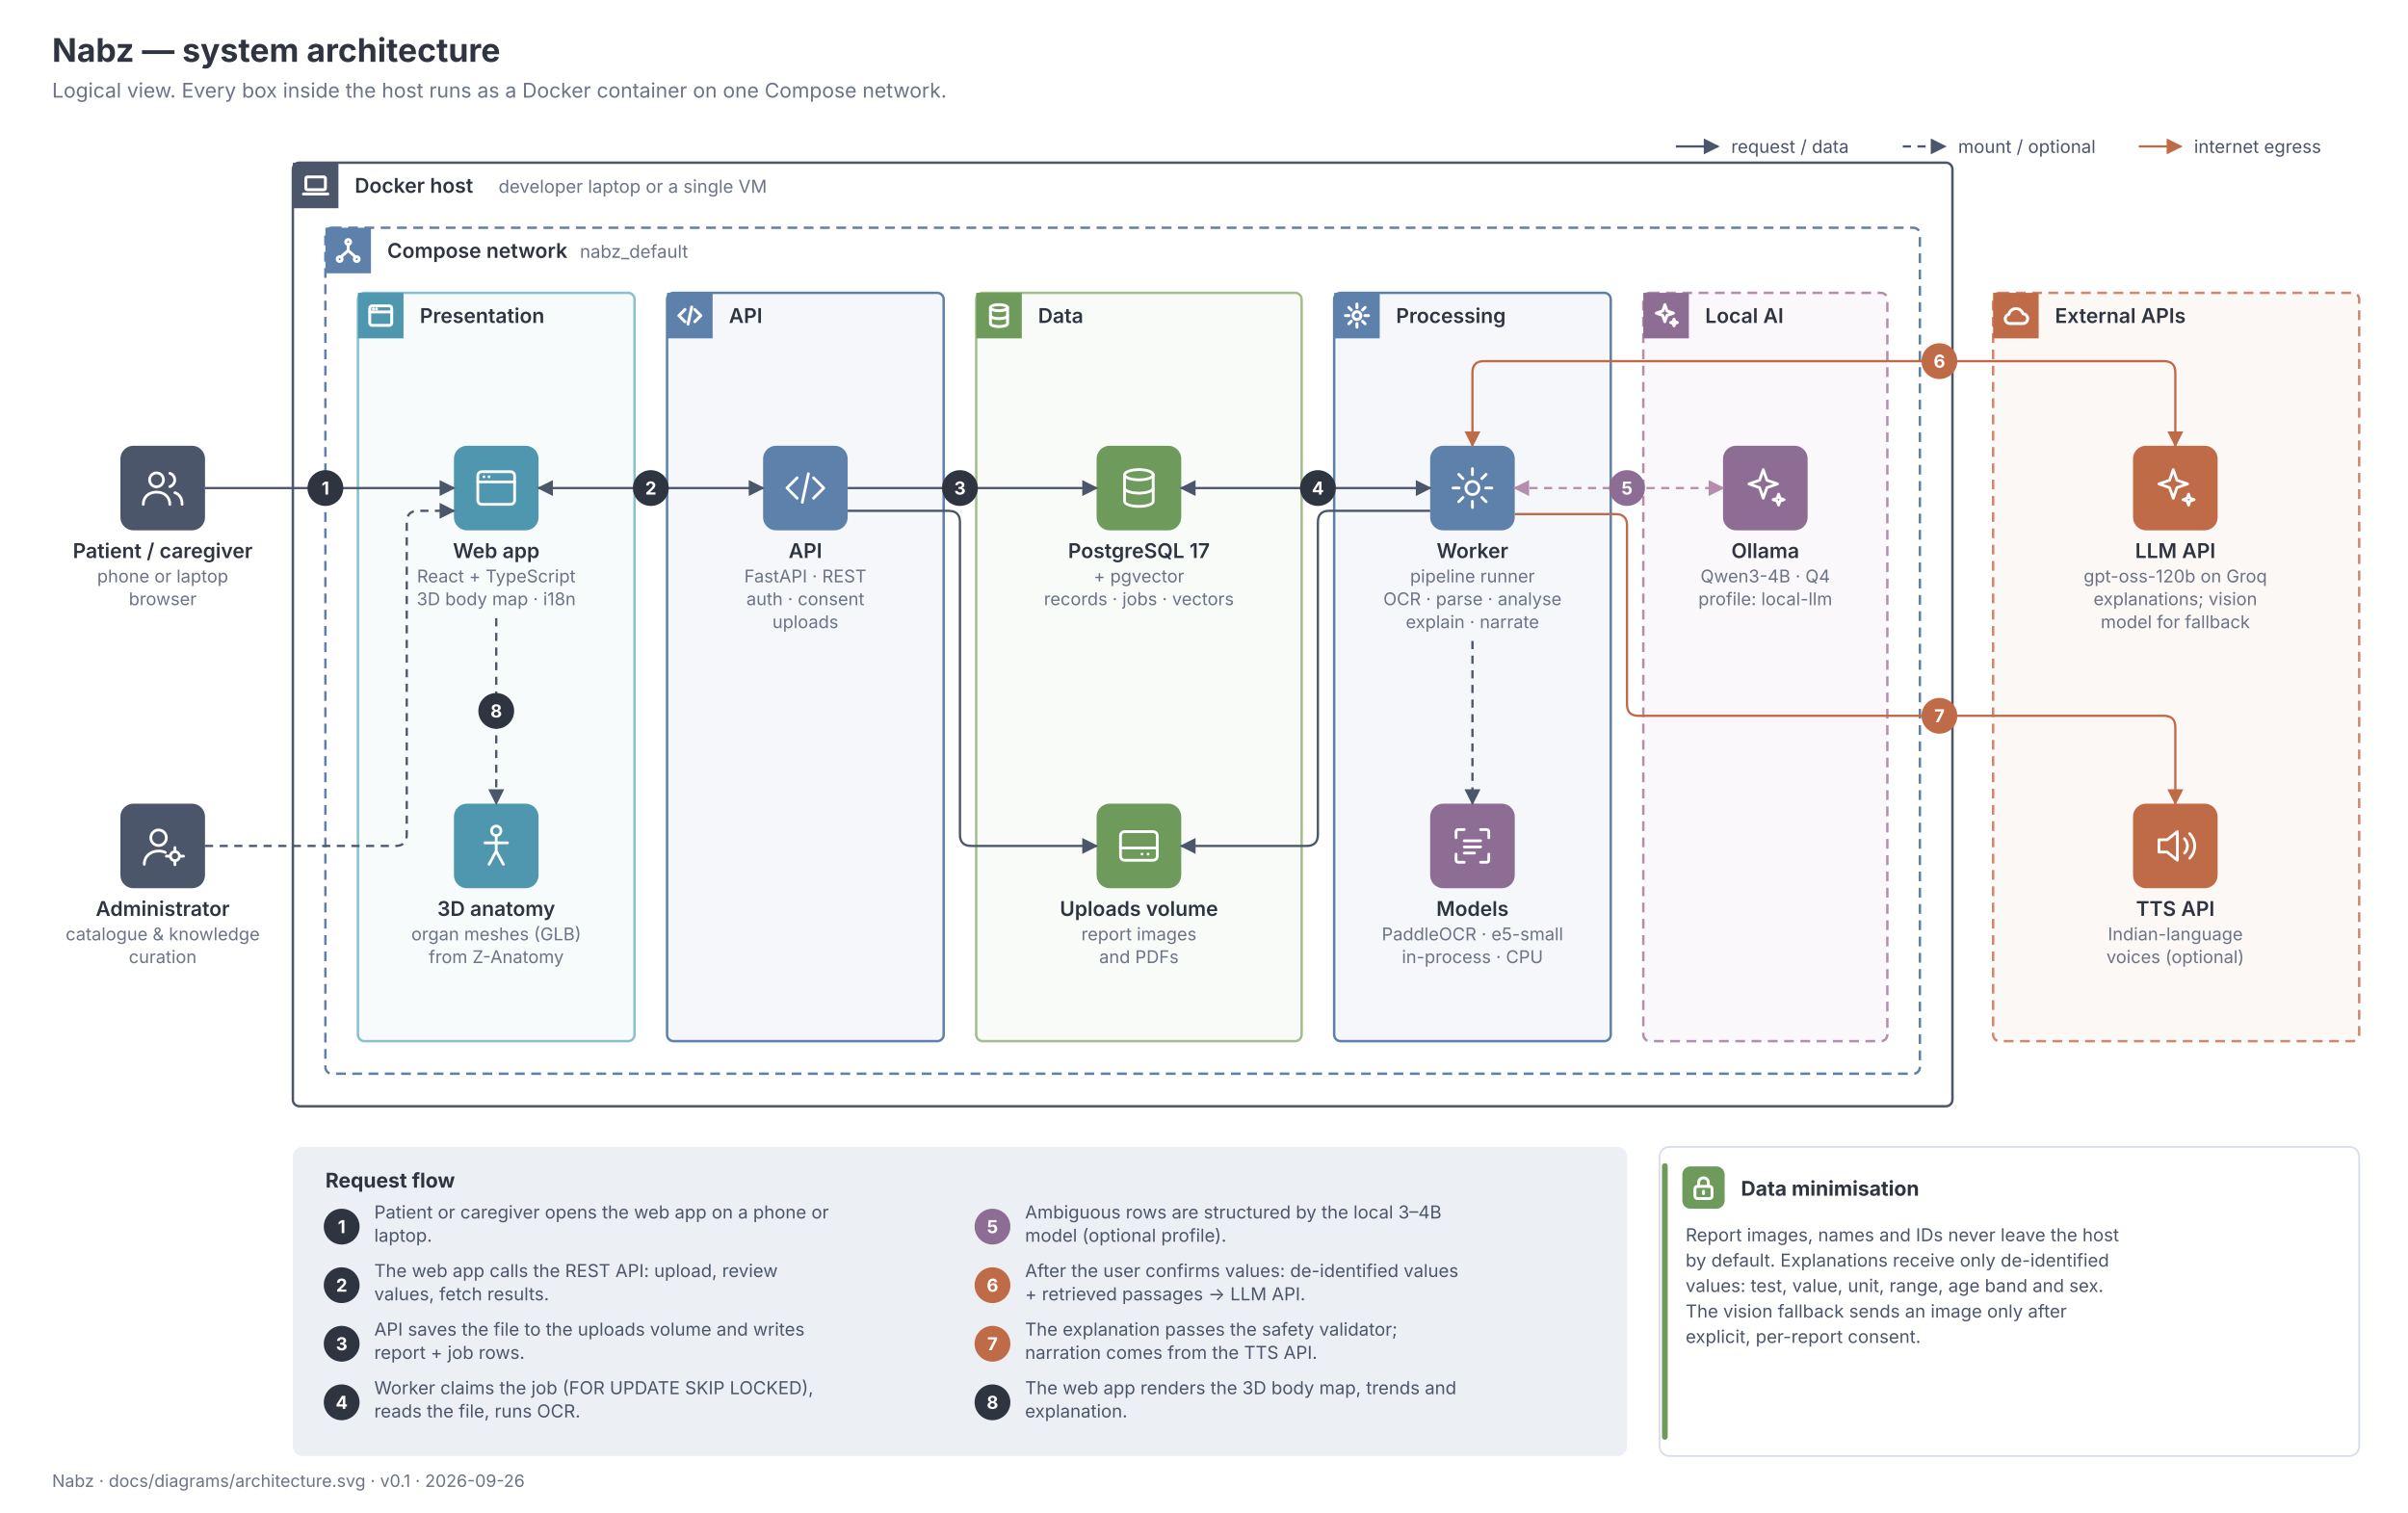
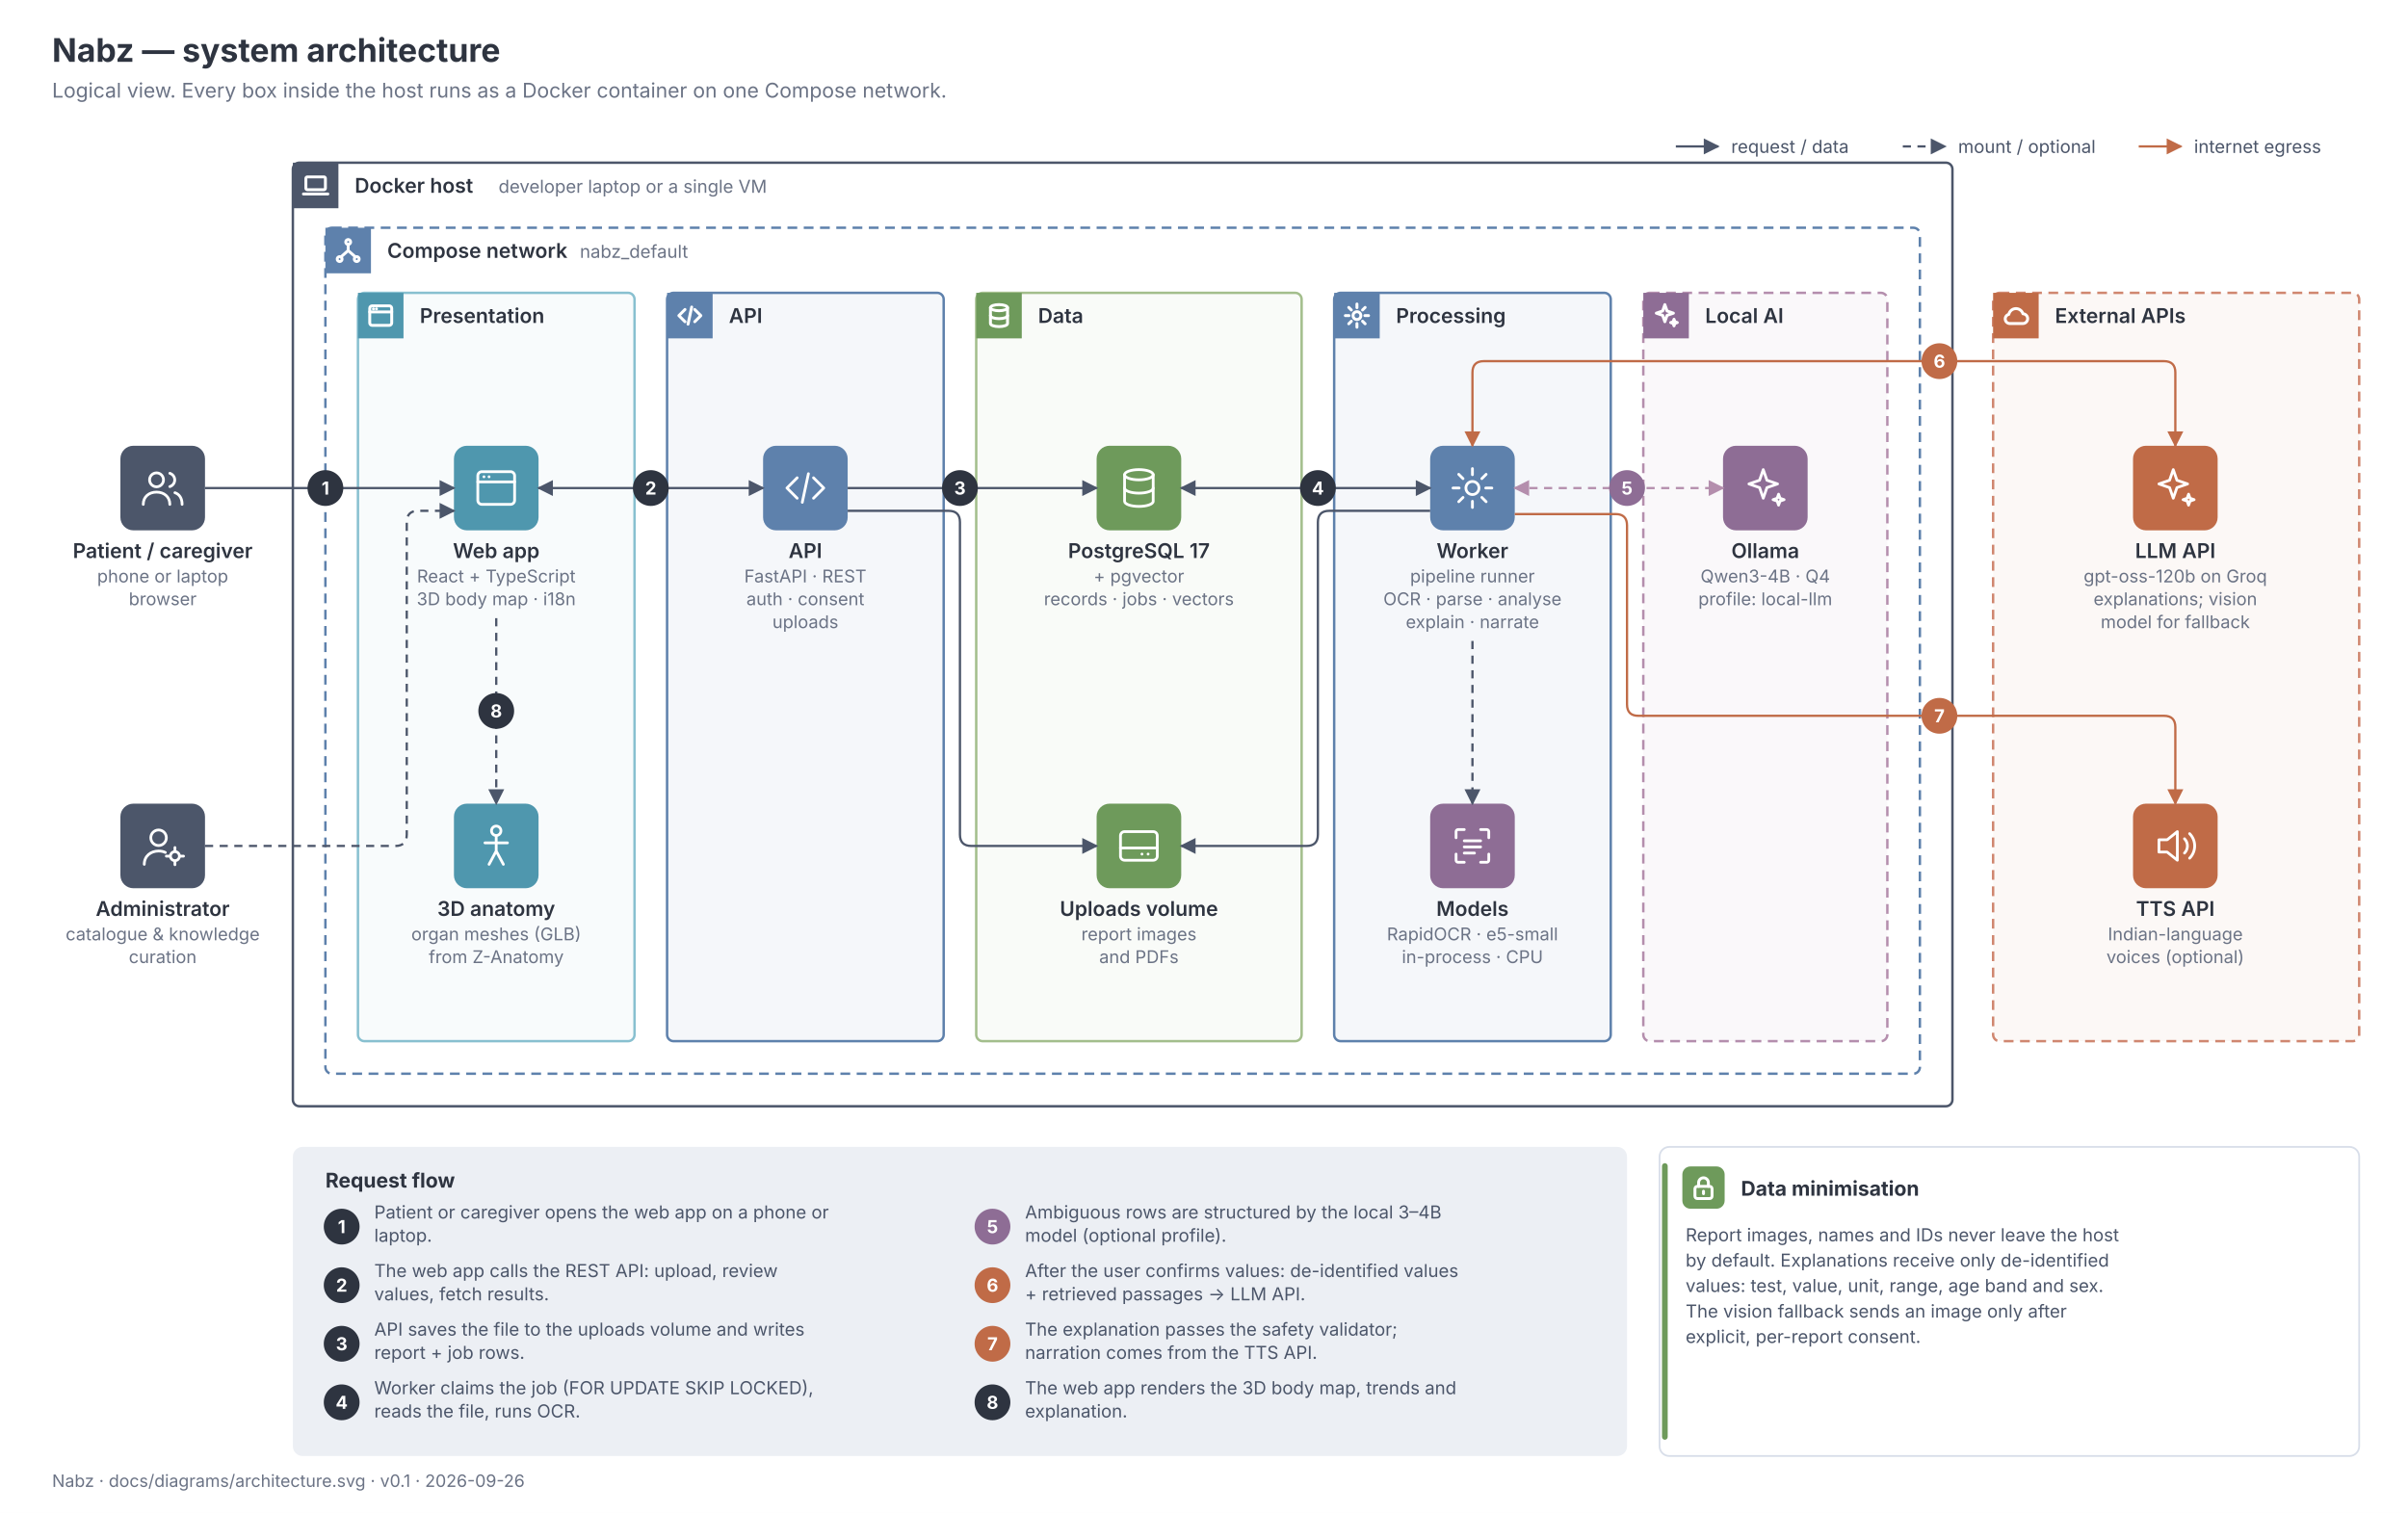
<svg xmlns="http://www.w3.org/2000/svg" width="1480" height="930" viewBox="0 0 1480 930" role="img">
  <defs>
    <marker id="m-arrow-4C566A" viewBox="0 0 10 10" refX="9" refY="5" markerWidth="7" markerHeight="7" orient="auto-start-reverse">
      <path d="M0,0 L10,5 L0,10 z" fill="#4C566A" />
    </marker>
    <marker id="m-arrow-B48EAD" viewBox="0 0 10 10" refX="9" refY="5" markerWidth="7" markerHeight="7" orient="auto-start-reverse">
      <path d="M0,0 L10,5 L0,10 z" fill="#B48EAD" />
    </marker>
    <marker id="m-arrow-C06B47" viewBox="0 0 10 10" refX="9" refY="5" markerWidth="7" markerHeight="7" orient="auto-start-reverse">
      <path d="M0,0 L10,5 L0,10 z" fill="#C06B47" />
    </marker>
  </defs>
  <g font-family="Inter, 'Segoe UI', 'Helvetica Neue', Helvetica, Arial, sans-serif">
    <rect width="1480" height="930" fill="#FFFFFF" />
    <text x="32.0" y="38.0" font-size="20" font-weight="700" fill="#2E3440" text-anchor="start">Nabz — system architecture</text>
    <text x="32.0" y="60.0" font-size="12.5" font-weight="400" fill="#6B7385" text-anchor="start">Logical view. Every box inside the host runs as a Docker container on one Compose network.</text>
    <rect x="74.0" y="274.0" width="52.0" height="52.0" rx="8" fill="#4C566A" stroke="none" stroke-width="1.2" />
    <g transform="translate(84.9,284.9) scale(1.2567)" fill="none" stroke="#FFFFFF" stroke-width="1.35" stroke-linecap="round" stroke-linejoin="round">
      <circle cx="9" cy="8" r="3.4" />
      <path d="M2.5 20c0-3.8 2.9-6 6.5-6s6.5 2.2 6.5 6" />
      <path d="M15.5 4.8a3.4 3.4 0 0 1 0 6.5M18 14.3c2.1.7 3.5 2.6 3.5 5.7" />
    </g>
    <text x="100.0" y="343.0" font-size="12.5" font-weight="600" fill="#2E3440" text-anchor="middle">Patient / caregiver</text>
    <text x="100.0" y="358.0" font-size="10.8" font-weight="400" fill="#6B7385" text-anchor="middle">phone or laptop</text>
    <text x="100.0" y="372.0" font-size="10.8" font-weight="400" fill="#6B7385" text-anchor="middle">browser</text>
    <rect x="74.0" y="494.0" width="52.0" height="52.0" rx="8" fill="#4C566A" stroke="none" stroke-width="1.2" />
    <g transform="translate(84.9,504.9) scale(1.2567)" fill="none" stroke="#FFFFFF" stroke-width="1.35" stroke-linecap="round" stroke-linejoin="round">
      <circle cx="10" cy="8" r="3.8" />
      <path d="M3 21c0-4 3.1-6.5 7-6.5 1.2 0 2.3.2 3.3.7" />
      <circle cx="18" cy="17" r="2.2" />
      <path d="M18 12.8v1.6M18 19.6v1.6M13.8 17h1.6M20.6 17h1.6" />
    </g>
    <text x="100.0" y="563.0" font-size="12.5" font-weight="600" fill="#2E3440" text-anchor="middle">Administrator</text>
    <text x="100.0" y="578.0" font-size="10.8" font-weight="400" fill="#6B7385" text-anchor="middle">catalogue &amp; knowledge</text>
    <text x="100.0" y="592.0" font-size="10.8" font-weight="400" fill="#6B7385" text-anchor="middle">curation</text>
    <rect x="180.0" y="100.0" width="1020.0" height="580.0" rx="4" fill="#FFFFFF" stroke="#4C566A" stroke-width="1.5" />
    <rect x="180.0" y="100.0" width="28.0" height="28.0" rx="0" fill="#4C566A" stroke="none" stroke-width="1.2" />
    <g transform="translate(185.0,105.0) scale(0.75)" fill="none" stroke="#FFFFFF" stroke-width="2.40" stroke-linecap="round" stroke-linejoin="round">
      <rect x="4" y="5" width="16" height="10.5" rx="1.2" />
      <path d="M2 19h20" />
    </g>
    <text x="218.0" y="118.5" font-size="12.5" font-weight="600" fill="#2E3440" text-anchor="start">Docker host</text>
    <text x="306.4" y="118.5" font-size="11" font-weight="400" fill="#6B7385" text-anchor="start">developer laptop or a single VM</text>
    <rect x="200.0" y="140.0" width="980.0" height="520.0" rx="4" fill="#FFFFFF" stroke="#5E81AC" stroke-width="1.5" stroke-dasharray="6 4" />
    <rect x="200.0" y="140.0" width="28.0" height="28.0" rx="0" fill="#5E81AC" stroke="none" stroke-width="1.2" />
    <g transform="translate(205.0,145.0) scale(0.75)" fill="none" stroke="#FFFFFF" stroke-width="2.40" stroke-linecap="round" stroke-linejoin="round">
      <circle cx="12" cy="5" r="2" />
      <circle cx="5" cy="19" r="2" />
      <circle cx="19" cy="19" r="2" />
      <path d="M12 7v5M12 12l-6 5.3M12 12l6 5.3" />
    </g>
    <text x="238.0" y="158.5" font-size="12.5" font-weight="600" fill="#2E3440" text-anchor="start">Compose network</text>
    <text x="356.4" y="158.5" font-size="11" font-weight="400" fill="#6B7385" text-anchor="start">nabz_default</text>
    <rect x="220.0" y="180.0" width="170.0" height="460.0" rx="4" fill="#88C0D0" fill-opacity="0.06" stroke="#88C0D0" stroke-width="1.5" />
    <rect x="220.0" y="180.0" width="28.0" height="28.0" rx="0" fill="#4F97AE" stroke="none" stroke-width="1.2" />
    <g transform="translate(225.0,185.0) scale(0.75)" fill="none" stroke="#FFFFFF" stroke-width="2.40" stroke-linecap="round" stroke-linejoin="round">
      <rect x="3" y="4" width="18" height="16" rx="2" />
      <path d="M3 9h18" />
      <path d="M6 6.5h.01M8.5 6.5h.01" />
    </g>
    <text x="258.0" y="198.5" font-size="12.5" font-weight="600" fill="#2E3440" text-anchor="start">Presentation</text>
    <rect x="410.0" y="180.0" width="170.0" height="460.0" rx="4" fill="#5E81AC" fill-opacity="0.06" stroke="#5E81AC" stroke-width="1.5" />
    <rect x="410.0" y="180.0" width="28.0" height="28.0" rx="0" fill="#5E81AC" stroke="none" stroke-width="1.2" />
    <g transform="translate(415.0,185.0) scale(0.75)" fill="none" stroke="#FFFFFF" stroke-width="2.40" stroke-linecap="round" stroke-linejoin="round">
      <path d="M8 7l-5 5 5 5M16 7l5 5-5 5M13.5 5l-3 14" />
    </g>
    <text x="448.0" y="198.5" font-size="12.5" font-weight="600" fill="#2E3440" text-anchor="start">API</text>
    <rect x="600.0" y="180.0" width="200.0" height="460.0" rx="4" fill="#A3BE8C" fill-opacity="0.06" stroke="#A3BE8C" stroke-width="1.5" />
    <rect x="600.0" y="180.0" width="28.0" height="28.0" rx="0" fill="#6E9A5B" stroke="none" stroke-width="1.2" />
    <g transform="translate(605.0,185.0) scale(0.75)" fill="none" stroke="#FFFFFF" stroke-width="2.40" stroke-linecap="round" stroke-linejoin="round">
      <ellipse cx="12" cy="5.5" rx="7" ry="2.5" />
      <path d="M5 5.5v13c0 1.4 3.1 2.5 7 2.5s7-1.1 7-2.5v-13" />
      <path d="M5 12c0 1.4 3.1 2.5 7 2.5s7-1.1 7-2.5" />
    </g>
    <text x="638.0" y="198.5" font-size="12.5" font-weight="600" fill="#2E3440" text-anchor="start">Data</text>
    <rect x="820.0" y="180.0" width="170.0" height="460.0" rx="4" fill="#5E81AC" fill-opacity="0.06" stroke="#5E81AC" stroke-width="1.5" />
    <rect x="820.0" y="180.0" width="28.0" height="28.0" rx="0" fill="#5E81AC" stroke="none" stroke-width="1.2" />
    <g transform="translate(825.0,185.0) scale(0.75)" fill="none" stroke="#FFFFFF" stroke-width="2.40" stroke-linecap="round" stroke-linejoin="round">
      <circle cx="12" cy="12" r="3.2" />
      <path d="M12 2.5v3M12 18.5v3M2.5 12h3M18.5 12h3M5.3 5.3l2.1 2.1M16.6 16.6l2.1 2.1M5.3 18.7l2.1-2.1M16.6 7.4l2.1-2.1" />
    </g>
    <text x="858.0" y="198.5" font-size="12.5" font-weight="600" fill="#2E3440" text-anchor="start">Processing</text>
    <rect x="1010.0" y="180.0" width="150.0" height="460.0" rx="4" fill="#B48EAD" fill-opacity="0.06" stroke="#B48EAD" stroke-width="1.5" stroke-dasharray="6 4" />
    <rect x="1010.0" y="180.0" width="28.0" height="28.0" rx="0" fill="#8E6D95" stroke="none" stroke-width="1.2" />
    <g transform="translate(1015.0,185.0) scale(0.75)" fill="none" stroke="#FFFFFF" stroke-width="2.40" stroke-linecap="round" stroke-linejoin="round">
      <path d="M11 3l1.8 5.2L18 10l-5.2 1.8L11 17l-1.8-5.2L4 10l5.2-1.8z" />
      <path d="M18.5 15l.7 2 2 .7-2 .7-.7 2-.7-2-2-.7 2-.7z" />
    </g>
    <text x="1048.0" y="198.5" font-size="12.5" font-weight="600" fill="#2E3440" text-anchor="start">Local AI</text>
    <rect x="1225.0" y="180.0" width="225.0" height="460.0" rx="4" fill="#D08770" fill-opacity="0.06" stroke="#D08770" stroke-width="1.5" stroke-dasharray="6 4" />
    <rect x="1225.0" y="180.0" width="28.0" height="28.0" rx="0" fill="#C06B47" stroke="none" stroke-width="1.2" />
    <g transform="translate(1230.0,185.0) scale(0.75)" fill="none" stroke="#FFFFFF" stroke-width="2.40" stroke-linecap="round" stroke-linejoin="round">
      <path d="M7 18.5h10.5a4 4 0 0 0 .3-8A6 6 0 0 0 6.2 11 3.8 3.8 0 0 0 7 18.5z" />
    </g>
    <text x="1263.0" y="198.5" font-size="12.5" font-weight="600" fill="#2E3440" text-anchor="start">External APIs</text>
    <rect x="279.0" y="274.0" width="52.0" height="52.0" rx="8" fill="#4F97AE" stroke="none" stroke-width="1.2" />
    <g transform="translate(289.9,284.9) scale(1.2567)" fill="none" stroke="#FFFFFF" stroke-width="1.35" stroke-linecap="round" stroke-linejoin="round">
      <rect x="3" y="4" width="18" height="16" rx="2" />
      <path d="M3 9h18" />
      <path d="M6 6.5h.01M8.5 6.5h.01" />
    </g>
    <text x="305.0" y="343.0" font-size="12.5" font-weight="600" fill="#2E3440" text-anchor="middle">Web app</text>
    <text x="305.0" y="358.0" font-size="10.8" font-weight="400" fill="#6B7385" text-anchor="middle">React + TypeScript</text>
    <text x="305.0" y="372.0" font-size="10.8" font-weight="400" fill="#6B7385" text-anchor="middle">3D body map · i18n</text>
    <rect x="279.0" y="494.0" width="52.0" height="52.0" rx="8" fill="#4F97AE" stroke="none" stroke-width="1.2" />
    <g transform="translate(289.9,504.9) scale(1.2567)" fill="none" stroke="#FFFFFF" stroke-width="1.35" stroke-linecap="round" stroke-linejoin="round">
      <circle cx="12" cy="4.6" r="2.3" />
      <path d="M12 7.5v7M6.5 10.5h11M12 14.5l-3.5 6.5M12 14.5l3.5 6.5" />
    </g>
    <text x="305.0" y="563.0" font-size="12.5" font-weight="600" fill="#2E3440" text-anchor="middle">3D anatomy</text>
    <text x="305.0" y="578.0" font-size="10.8" font-weight="400" fill="#6B7385" text-anchor="middle">organ meshes (GLB)</text>
    <text x="305.0" y="592.0" font-size="10.8" font-weight="400" fill="#6B7385" text-anchor="middle">from Z-Anatomy</text>
    <rect x="469.0" y="274.0" width="52.0" height="52.0" rx="8" fill="#5E81AC" stroke="none" stroke-width="1.2" />
    <g transform="translate(479.9,284.9) scale(1.2567)" fill="none" stroke="#FFFFFF" stroke-width="1.35" stroke-linecap="round" stroke-linejoin="round">
      <path d="M8 7l-5 5 5 5M16 7l5 5-5 5M13.5 5l-3 14" />
    </g>
    <text x="495.0" y="343.0" font-size="12.5" font-weight="600" fill="#2E3440" text-anchor="middle">API</text>
    <text x="495.0" y="358.0" font-size="10.8" font-weight="400" fill="#6B7385" text-anchor="middle">FastAPI · REST</text>
    <text x="495.0" y="372.0" font-size="10.8" font-weight="400" fill="#6B7385" text-anchor="middle">auth · consent</text>
    <text x="495.0" y="386.1" font-size="10.8" font-weight="400" fill="#6B7385" text-anchor="middle">uploads</text>
    <rect x="674.0" y="274.0" width="52.0" height="52.0" rx="8" fill="#6E9A5B" stroke="none" stroke-width="1.2" />
    <g transform="translate(684.9,284.9) scale(1.2567)" fill="none" stroke="#FFFFFF" stroke-width="1.35" stroke-linecap="round" stroke-linejoin="round">
      <ellipse cx="12" cy="5.5" rx="7" ry="2.5" />
      <path d="M5 5.5v13c0 1.4 3.1 2.5 7 2.5s7-1.1 7-2.5v-13" />
      <path d="M5 12c0 1.4 3.1 2.5 7 2.5s7-1.1 7-2.5" />
    </g>
    <text x="700.0" y="343.0" font-size="12.5" font-weight="600" fill="#2E3440" text-anchor="middle">PostgreSQL 17</text>
    <text x="700.0" y="358.0" font-size="10.8" font-weight="400" fill="#6B7385" text-anchor="middle">+ pgvector</text>
    <text x="700.0" y="372.0" font-size="10.8" font-weight="400" fill="#6B7385" text-anchor="middle">records · jobs · vectors</text>
    <rect x="674.0" y="494.0" width="52.0" height="52.0" rx="8" fill="#6E9A5B" stroke="none" stroke-width="1.2" />
    <g transform="translate(684.9,504.9) scale(1.2567)" fill="none" stroke="#FFFFFF" stroke-width="1.35" stroke-linecap="round" stroke-linejoin="round">
      <rect x="3" y="5" width="18" height="14" rx="2" />
      <path d="M3 13h18" />
      <path d="M16.5 16h.01M13.5 16h.01" />
    </g>
    <text x="700.0" y="563.0" font-size="12.5" font-weight="600" fill="#2E3440" text-anchor="middle">Uploads volume</text>
    <text x="700.0" y="578.0" font-size="10.8" font-weight="400" fill="#6B7385" text-anchor="middle">report images</text>
    <text x="700.0" y="592.0" font-size="10.8" font-weight="400" fill="#6B7385" text-anchor="middle">and PDFs</text>
    <rect x="879.0" y="274.0" width="52.0" height="52.0" rx="8" fill="#5E81AC" stroke="none" stroke-width="1.2" />
    <g transform="translate(889.9,284.9) scale(1.2567)" fill="none" stroke="#FFFFFF" stroke-width="1.35" stroke-linecap="round" stroke-linejoin="round">
      <circle cx="12" cy="12" r="3.2" />
      <path d="M12 2.5v3M12 18.5v3M2.5 12h3M18.5 12h3M5.3 5.3l2.1 2.1M16.6 16.6l2.1 2.1M5.3 18.7l2.1-2.1M16.6 7.4l2.1-2.1" />
    </g>
    <text x="905.0" y="343.0" font-size="12.5" font-weight="600" fill="#2E3440" text-anchor="middle">Worker</text>
    <text x="905.0" y="358.0" font-size="10.8" font-weight="400" fill="#6B7385" text-anchor="middle">pipeline runner</text>
    <text x="905.0" y="372.0" font-size="10.8" font-weight="400" fill="#6B7385" text-anchor="middle">OCR · parse · analyse</text>
    <text x="905.0" y="386.1" font-size="10.8" font-weight="400" fill="#6B7385" text-anchor="middle">explain · narrate</text>
    <rect x="879.0" y="494.0" width="52.0" height="52.0" rx="8" fill="#8E6D95" stroke="none" stroke-width="1.2" />
    <g transform="translate(889.9,504.9) scale(1.2567)" fill="none" stroke="#FFFFFF" stroke-width="1.35" stroke-linecap="round" stroke-linejoin="round">
      <path d="M4 8V5a1 1 0 0 1 1-1h3M16 4h3a1 1 0 0 1 1 1v3M20 16v3a1 1 0 0 1-1 1h-3M8 20H5a1 1 0 0 1-1-1v-3" />
      <path d="M8 9.5h8M8 12.5h8M8 15.5h5" />
    </g>
    <text x="905.0" y="563.0" font-size="12.5" font-weight="600" fill="#2E3440" text-anchor="middle">Models</text>
-     <text x="905.0" y="578.0" font-size="10.8" font-weight="400" fill="#6B7385" text-anchor="middle">PaddleOCR · e5-small</text>
+     <text x="905.0" y="578.0" font-size="10.8" font-weight="400" fill="#6B7385" text-anchor="middle">RapidOCR · e5-small</text>
    <text x="905.0" y="592.0" font-size="10.8" font-weight="400" fill="#6B7385" text-anchor="middle">in-process · CPU</text>
    <rect x="1059.0" y="274.0" width="52.0" height="52.0" rx="8" fill="#8E6D95" stroke="none" stroke-width="1.2" />
    <g transform="translate(1069.9,284.9) scale(1.2567)" fill="none" stroke="#FFFFFF" stroke-width="1.35" stroke-linecap="round" stroke-linejoin="round">
      <path d="M11 3l1.8 5.2L18 10l-5.2 1.8L11 17l-1.8-5.2L4 10l5.2-1.8z" />
      <path d="M18.5 15l.7 2 2 .7-2 .7-.7 2-.7-2-2-.7 2-.7z" />
    </g>
    <text x="1085.0" y="343.0" font-size="12.5" font-weight="600" fill="#2E3440" text-anchor="middle">Ollama</text>
    <text x="1085.0" y="358.0" font-size="10.8" font-weight="400" fill="#6B7385" text-anchor="middle">Qwen3-4B · Q4</text>
    <text x="1085.0" y="372.0" font-size="10.8" font-weight="400" fill="#6B7385" text-anchor="middle">profile: local-llm</text>
    <rect x="1311.0" y="274.0" width="52.0" height="52.0" rx="8" fill="#C06B47" stroke="none" stroke-width="1.2" />
    <g transform="translate(1321.9,284.9) scale(1.2567)" fill="none" stroke="#FFFFFF" stroke-width="1.35" stroke-linecap="round" stroke-linejoin="round">
      <path d="M11 3l1.8 5.2L18 10l-5.2 1.8L11 17l-1.8-5.2L4 10l5.2-1.8z" />
      <path d="M18.5 15l.7 2 2 .7-2 .7-.7 2-.7-2-2-.7 2-.7z" />
    </g>
    <text x="1337.0" y="343.0" font-size="12.5" font-weight="600" fill="#2E3440" text-anchor="middle">LLM API</text>
    <text x="1337.0" y="358.0" font-size="10.8" font-weight="400" fill="#6B7385" text-anchor="middle">gpt-oss-120b on Groq</text>
    <text x="1337.0" y="372.0" font-size="10.8" font-weight="400" fill="#6B7385" text-anchor="middle">explanations; vision</text>
    <text x="1337.0" y="386.1" font-size="10.8" font-weight="400" fill="#6B7385" text-anchor="middle">model for fallback</text>
    <rect x="1311.0" y="494.0" width="52.0" height="52.0" rx="8" fill="#C06B47" stroke="none" stroke-width="1.2" />
    <g transform="translate(1321.9,504.9) scale(1.2567)" fill="none" stroke="#FFFFFF" stroke-width="1.35" stroke-linecap="round" stroke-linejoin="round">
      <path d="M4 9h4l5-4v14l-5-4H4z" />
      <path d="M16.5 8.5a5 5 0 0 1 0 7M19 6a8.5 8.5 0 0 1 0 12" />
    </g>
    <text x="1337.0" y="563.0" font-size="12.5" font-weight="600" fill="#2E3440" text-anchor="middle">TTS API</text>
    <text x="1337.0" y="578.0" font-size="10.8" font-weight="400" fill="#6B7385" text-anchor="middle">Indian-language</text>
    <text x="1337.0" y="592.0" font-size="10.8" font-weight="400" fill="#6B7385" text-anchor="middle">voices (optional)</text>
    <path d="M126.0,300.0 L279.0,300.0" fill="none" stroke="#4C566A" stroke-width="1.4" stroke-linejoin="round" marker-end="url(#m-arrow-4C566A)" />
    <circle cx="200.0" cy="300.0" r="11" fill="#2E3440" stroke="none" stroke-width="1" />
    <text x="200.0" y="304.0" font-size="11" font-weight="700" fill="#FFFFFF" text-anchor="middle">1</text>
    <path d="M126.0,520.0 L243.0,520.0 Q250.0,520.0 250.0,513.0 L250.0,321.0 Q250.0,314.0 257.0,314.0 L279.0,314.0" fill="none" stroke="#4C566A" stroke-width="1.4" stroke-linejoin="round" stroke-dasharray="5 4" marker-end="url(#m-arrow-4C566A)" />
    <path d="M331.0,300.0 L469.0,300.0" fill="none" stroke="#4C566A" stroke-width="1.4" stroke-linejoin="round" marker-end="url(#m-arrow-4C566A)" marker-start="url(#m-arrow-4C566A)" />
    <circle cx="400.0" cy="300.0" r="11" fill="#2E3440" stroke="none" stroke-width="1" />
    <text x="400.0" y="304.0" font-size="11" font-weight="700" fill="#FFFFFF" text-anchor="middle">2</text>
    <path d="M521.0,300.0 L674.0,300.0" fill="none" stroke="#4C566A" stroke-width="1.4" stroke-linejoin="round" marker-end="url(#m-arrow-4C566A)" />
    <circle cx="590.0" cy="300.0" r="11" fill="#2E3440" stroke="none" stroke-width="1" />
    <text x="590.0" y="304.0" font-size="11" font-weight="700" fill="#FFFFFF" text-anchor="middle">3</text>
    <path d="M521.0,314.0 L583.0,314.0 Q590.0,314.0 590.0,321.0 L590.0,513.0 Q590.0,520.0 597.0,520.0 L674.0,520.0" fill="none" stroke="#4C566A" stroke-width="1.4" stroke-linejoin="round" marker-end="url(#m-arrow-4C566A)" />
    <path d="M879.0,300.0 L726.0,300.0" fill="none" stroke="#4C566A" stroke-width="1.4" stroke-linejoin="round" marker-end="url(#m-arrow-4C566A)" marker-start="url(#m-arrow-4C566A)" />
    <circle cx="810.0" cy="300.0" r="11" fill="#2E3440" stroke="none" stroke-width="1" />
    <text x="810.0" y="304.0" font-size="11" font-weight="700" fill="#FFFFFF" text-anchor="middle">4</text>
    <path d="M879.0,314.0 L817.0,314.0 Q810.0,314.0 810.0,321.0 L810.0,513.0 Q810.0,520.0 803.0,520.0 L726.0,520.0" fill="none" stroke="#4C566A" stroke-width="1.4" stroke-linejoin="round" marker-end="url(#m-arrow-4C566A)" />
    <path d="M905.0,394.0 L905.0,494.0" fill="none" stroke="#4C566A" stroke-width="1.4" stroke-linejoin="round" stroke-dasharray="5 4" marker-end="url(#m-arrow-4C566A)" />
    <path d="M931.0,300.0 L1059.0,300.0" fill="none" stroke="#B48EAD" stroke-width="1.4" stroke-linejoin="round" stroke-dasharray="5 4" marker-end="url(#m-arrow-B48EAD)" marker-start="url(#m-arrow-B48EAD)" />
    <circle cx="1000.0" cy="300.0" r="11" fill="#8E6D95" stroke="none" stroke-width="1" />
    <text x="1000.0" y="304.0" font-size="11" font-weight="700" fill="#FFFFFF" text-anchor="middle">5</text>
    <path d="M905.0,274.0 L905.0,229.0 Q905.0,222.0 912.0,222.0 L1330.0,222.0 Q1337.0,222.0 1337.0,229.0 L1337.0,274.0" fill="none" stroke="#C06B47" stroke-width="1.4" stroke-linejoin="round" marker-end="url(#m-arrow-C06B47)" marker-start="url(#m-arrow-C06B47)" />
    <circle cx="1192.0" cy="222.0" r="11" fill="#C06B47" stroke="none" stroke-width="1" />
    <text x="1192.0" y="226.0" font-size="11" font-weight="700" fill="#FFFFFF" text-anchor="middle">6</text>
    <path d="M931.0,316.0 L993.0,316.0 Q1000.0,316.0 1000.0,323.0 L1000.0,433.0 Q1000.0,440.0 1007.0,440.0 L1330.0,440.0 Q1337.0,440.0 1337.0,447.0 L1337.0,494.0" fill="none" stroke="#C06B47" stroke-width="1.4" stroke-linejoin="round" marker-end="url(#m-arrow-C06B47)" />
    <circle cx="1192.0" cy="440.0" r="11" fill="#C06B47" stroke="none" stroke-width="1" />
    <text x="1192.0" y="444.0" font-size="11" font-weight="700" fill="#FFFFFF" text-anchor="middle">7</text>
    <path d="M305.0,380.0 L305.0,494.0" fill="none" stroke="#4C566A" stroke-width="1.4" stroke-linejoin="round" stroke-dasharray="5 4" marker-end="url(#m-arrow-4C566A)" />
    <circle cx="305.0" cy="437.0" r="11" fill="#2E3440" stroke="none" stroke-width="1" />
    <text x="305.0" y="441.0" font-size="11" font-weight="700" fill="#FFFFFF" text-anchor="middle">8</text>
    <rect x="180.0" y="705.0" width="820.0" height="190.0" rx="6" fill="#ECEFF4" stroke="none" stroke-width="1.2" />
    <text x="200.0" y="730.0" font-size="12.5" font-weight="650" fill="#2E3440" text-anchor="start">Request flow</text>
    <circle cx="210.0" cy="754.0" r="11" fill="#2E3440" stroke="none" stroke-width="1" />
    <text x="210.0" y="758.0" font-size="11" font-weight="700" fill="#FFFFFF" text-anchor="middle">1</text>
    <text x="230.0" y="749.0" font-size="11" font-weight="400" fill="#4C566A" text-anchor="start">Patient or caregiver opens the web app on a phone or</text>
    <text x="230.0" y="763.3" font-size="11" font-weight="400" fill="#4C566A" text-anchor="start">laptop.</text>
    <circle cx="210.0" cy="790.0" r="11" fill="#2E3440" stroke="none" stroke-width="1" />
    <text x="210.0" y="794.0" font-size="11" font-weight="700" fill="#FFFFFF" text-anchor="middle">2</text>
    <text x="230.0" y="785.0" font-size="11" font-weight="400" fill="#4C566A" text-anchor="start">The web app calls the REST API: upload, review</text>
    <text x="230.0" y="799.3" font-size="11" font-weight="400" fill="#4C566A" text-anchor="start">values, fetch results.</text>
    <circle cx="210.0" cy="826.0" r="11" fill="#2E3440" stroke="none" stroke-width="1" />
    <text x="210.0" y="830.0" font-size="11" font-weight="700" fill="#FFFFFF" text-anchor="middle">3</text>
    <text x="230.0" y="821.0" font-size="11" font-weight="400" fill="#4C566A" text-anchor="start">API saves the file to the uploads volume and writes</text>
    <text x="230.0" y="835.3" font-size="11" font-weight="400" fill="#4C566A" text-anchor="start">report + job rows.</text>
    <circle cx="210.0" cy="862.0" r="11" fill="#2E3440" stroke="none" stroke-width="1" />
    <text x="210.0" y="866.0" font-size="11" font-weight="700" fill="#FFFFFF" text-anchor="middle">4</text>
    <text x="230.0" y="857.0" font-size="11" font-weight="400" fill="#4C566A" text-anchor="start">Worker claims the job (FOR UPDATE SKIP LOCKED),</text>
    <text x="230.0" y="871.3" font-size="11" font-weight="400" fill="#4C566A" text-anchor="start">reads the file, runs OCR.</text>
    <circle cx="610.0" cy="754.0" r="11" fill="#8E6D95" stroke="none" stroke-width="1" />
    <text x="610.0" y="758.0" font-size="11" font-weight="700" fill="#FFFFFF" text-anchor="middle">5</text>
    <text x="630.0" y="749.0" font-size="11" font-weight="400" fill="#4C566A" text-anchor="start">Ambiguous rows are structured by the local 3–4B</text>
    <text x="630.0" y="763.3" font-size="11" font-weight="400" fill="#4C566A" text-anchor="start">model (optional profile).</text>
    <circle cx="610.0" cy="790.0" r="11" fill="#C06B47" stroke="none" stroke-width="1" />
    <text x="610.0" y="794.0" font-size="11" font-weight="700" fill="#FFFFFF" text-anchor="middle">6</text>
    <text x="630.0" y="785.0" font-size="11" font-weight="400" fill="#4C566A" text-anchor="start">After the user confirms values: de-identified values</text>
    <text x="630.0" y="799.3" font-size="11" font-weight="400" fill="#4C566A" text-anchor="start">+ retrieved passages → LLM API.</text>
    <circle cx="610.0" cy="826.0" r="11" fill="#C06B47" stroke="none" stroke-width="1" />
    <text x="610.0" y="830.0" font-size="11" font-weight="700" fill="#FFFFFF" text-anchor="middle">7</text>
    <text x="630.0" y="821.0" font-size="11" font-weight="400" fill="#4C566A" text-anchor="start">The explanation passes the safety validator;</text>
    <text x="630.0" y="835.3" font-size="11" font-weight="400" fill="#4C566A" text-anchor="start">narration comes from the TTS API.</text>
    <circle cx="610.0" cy="862.0" r="11" fill="#2E3440" stroke="none" stroke-width="1" />
    <text x="610.0" y="866.0" font-size="11" font-weight="700" fill="#FFFFFF" text-anchor="middle">8</text>
    <text x="630.0" y="857.0" font-size="11" font-weight="400" fill="#4C566A" text-anchor="start">The web app renders the 3D body map, trends and</text>
    <text x="630.0" y="871.3" font-size="11" font-weight="400" fill="#4C566A" text-anchor="start">explanation.</text>
    <rect x="1020.0" y="705.0" width="430.0" height="190.0" rx="6" fill="#FFFFFF" stroke="#D8DEE9" stroke-width="1.1" />
    <rect x="1021.5" y="715.0" width="3.5" height="170.0" rx="1.75" fill="#6E9A5B" stroke="none" stroke-width="1.2" />
    <rect x="1034.0" y="717.0" width="26.0" height="26.0" rx="5" fill="#6E9A5B" stroke="none" stroke-width="1.2" />
    <g transform="translate(1038.0,721.0) scale(0.75)" fill="none" stroke="#FFFFFF" stroke-width="2.40" stroke-linecap="round" stroke-linejoin="round">
      <rect x="5" y="11" width="14" height="10" rx="2" />
      <path d="M8 11V8a4 4 0 0 1 8 0v3" />
      <path d="M12 15v2" />
    </g>
    <text x="1070.0" y="735.0" font-size="12.5" font-weight="650" fill="#2E3440" text-anchor="start">Data minimisation</text>
    <text x="1036.0" y="763.0" font-size="11" font-weight="400" fill="#4C566A" text-anchor="start">Report images, names and IDs never leave the host</text>
    <text x="1036.0" y="778.6" font-size="11" font-weight="400" fill="#4C566A" text-anchor="start">by default. Explanations receive only de-identified</text>
    <text x="1036.0" y="794.2" font-size="11" font-weight="400" fill="#4C566A" text-anchor="start">values: test, value, unit, range, age band and sex.</text>
    <text x="1036.0" y="809.9" font-size="11" font-weight="400" fill="#4C566A" text-anchor="start">The vision fallback sends an image only after</text>
    <text x="1036.0" y="825.5" font-size="11" font-weight="400" fill="#4C566A" text-anchor="start">explicit, per-report consent.</text>
    <path d="M1030.0,90.0 L1056.0,90.0" fill="none" stroke="#4C566A" stroke-width="1.4" stroke-linejoin="round" marker-end="url(#m-arrow-4C566A)" />
    <text x="1064.0" y="94.0" font-size="11" font-weight="400" fill="#4C566A" text-anchor="start">request / data</text>
    <path d="M1169.5,90.0 L1195.5,90.0" fill="none" stroke="#4C566A" stroke-width="1.4" stroke-linejoin="round" stroke-dasharray="5 4" marker-end="url(#m-arrow-4C566A)" />
    <text x="1203.5" y="94.0" font-size="11" font-weight="400" fill="#4C566A" text-anchor="start">mount / optional</text>
    <path d="M1314.5,90.0 L1340.5,90.0" fill="none" stroke="#C06B47" stroke-width="1.4" stroke-linejoin="round" marker-end="url(#m-arrow-C06B47)" />
    <text x="1348.5" y="94.0" font-size="11" font-weight="400" fill="#4C566A" text-anchor="start">internet egress</text>
    <text x="32.0" y="914.0" font-size="10.5" font-weight="400" fill="#6B7385" text-anchor="start">Nabz · docs/diagrams/architecture.svg · v0.1 · 2026-09-26</text>
  </g>
</svg>
